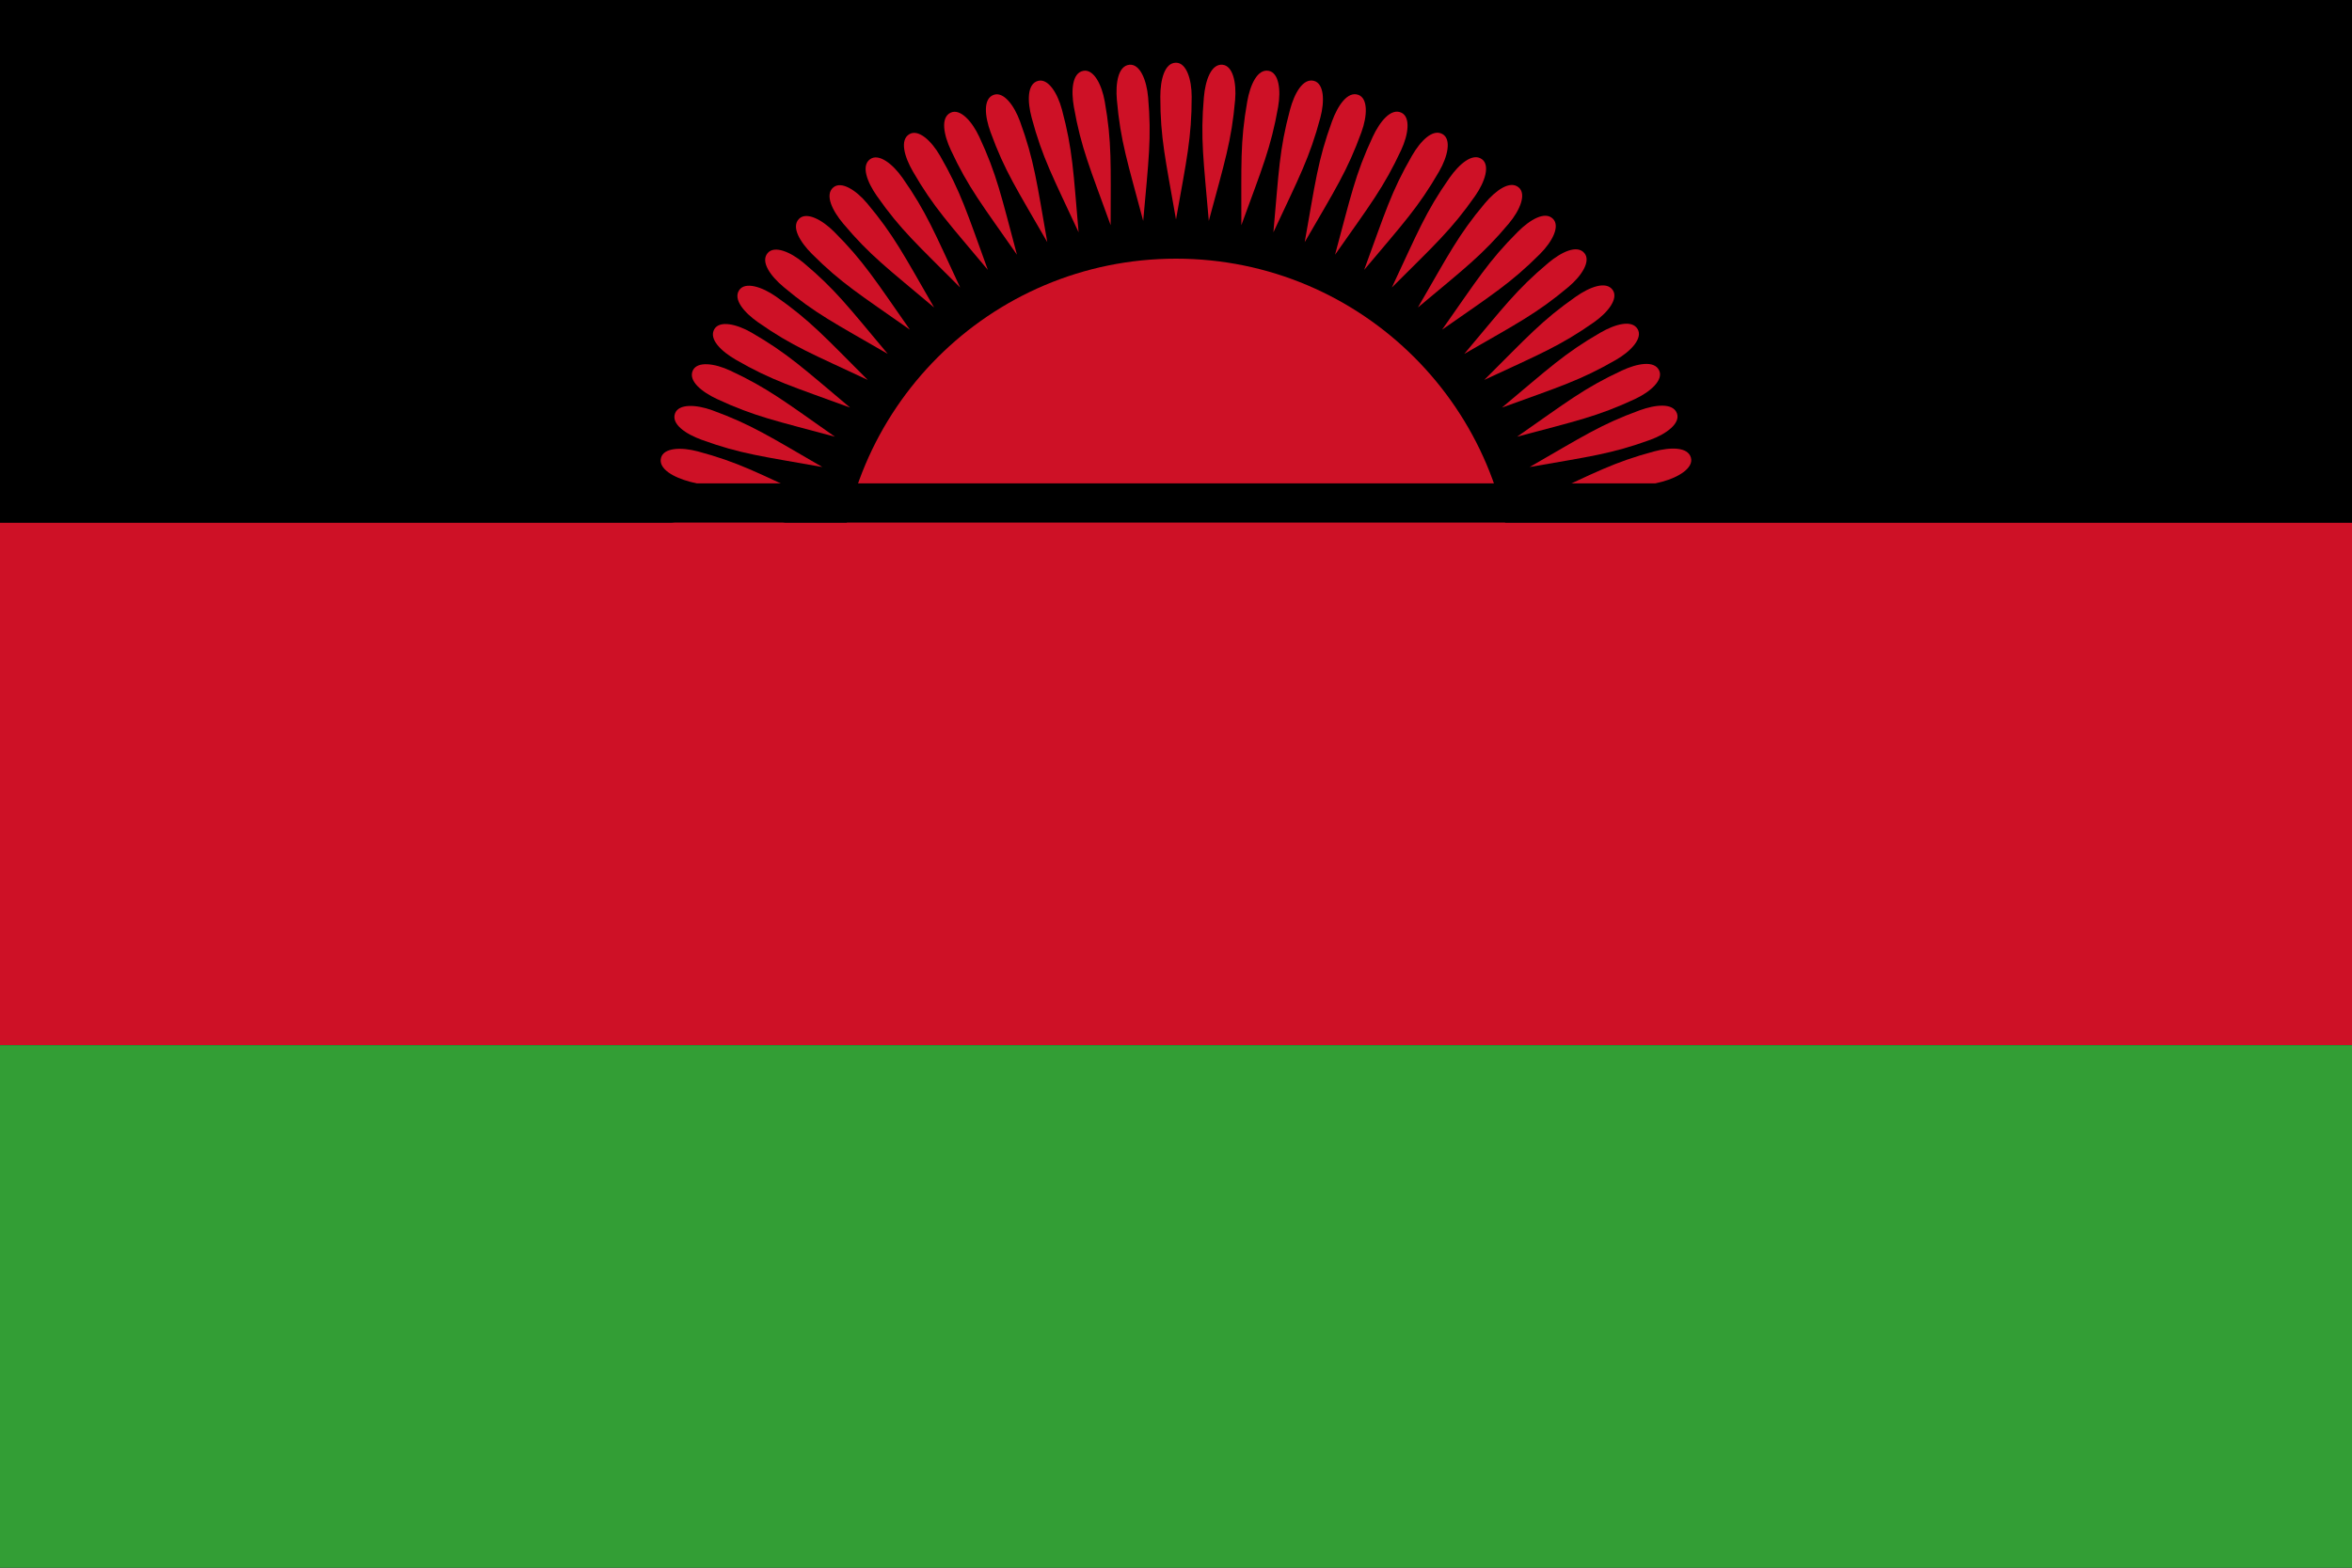
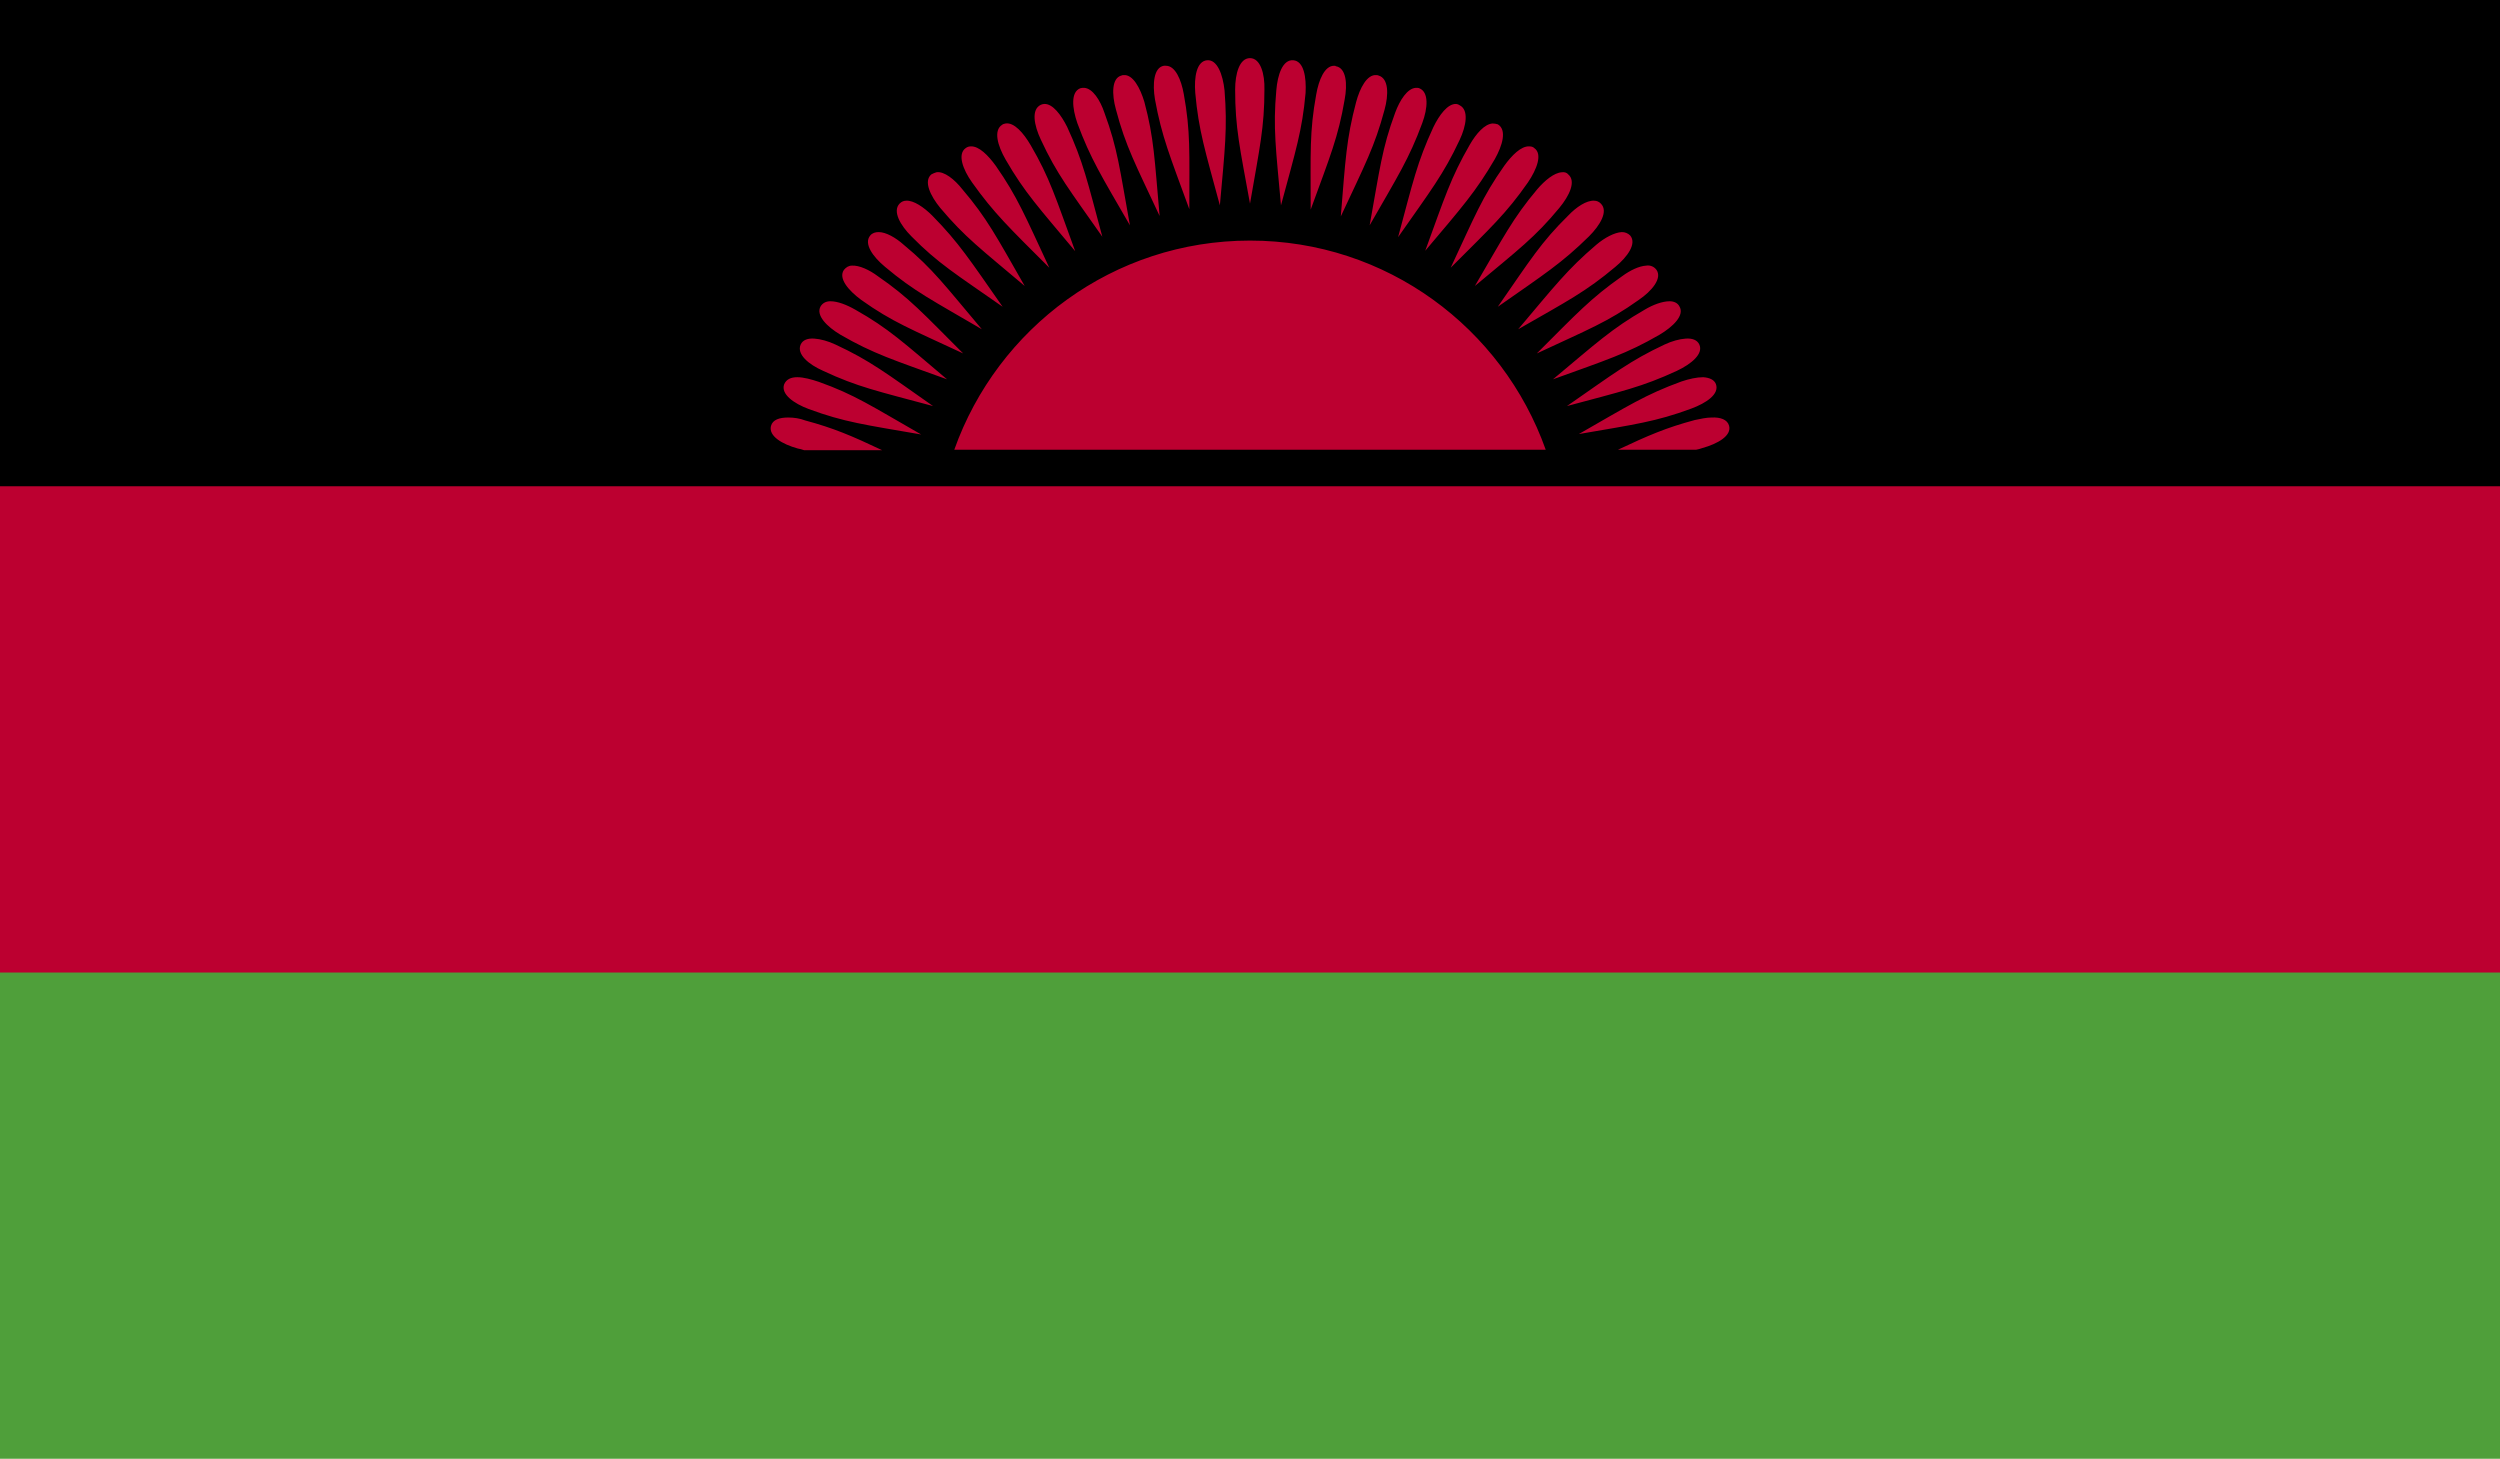
- <svg xmlns="http://www.w3.org/2000/svg" xmlns:xlink="http://www.w3.org/1999/xlink" viewBox="-225 -114 450 300">
-   <rect x="-225" y="-114" width="450" height="300" />
-   <g fill="#CE1126">
-     <circle r="64.5" />
-     <rect x="-225" y="-14" width="450" height="100" />
-     <g id="r16">
-       <g id="r8">
-         <g id="r4">
-           <g id="r2">
-             <path id="r" d="M0-102c-2.2,0-3,3.3-3,6.5 0,8 1,12 3,23.5 2.04-11.5 3-15.6 3-23.5 0-3.3-1-6.5-3-6.5" />
-             <use transform="rotate(5)" xlink:href="#r" />
-           </g>
-           <use transform="rotate(10)" xlink:href="#r2" />
-         </g>
-         <use transform="rotate(20)" xlink:href="#r4" />
-       </g>
-       <use transform="rotate(40)" xlink:href="#r8" />
-     </g>
-     <use transform="rotate(-80)" xlink:href="#r16" />
-   </g>
-   <rect x="-225" y="-21.5" width="450" height="7.5" />
-   <rect x="-225" y="86" width="450" height="100" fill="#339E35" />
+ <svg xmlns="http://www.w3.org/2000/svg" viewBox="0 0 58.92 34.37">
+   <path d="M0 0h58.92v17.19H0z" />
+   <path fill="#4f9f3a" d="M0 17.19h58.92v17.19H0z" />
+   <path fill="#bc0030" d="M0 11.46h58.92v11.46H0zM29.46 5.67c-3.22 0-5.95 2.06-6.97 4.93h13.94c-1.02-2.87-3.75-4.93-6.97-4.93M29.46 1.37c-.25 0-.35.37-.35.74 0 .9.11 1.37.35 2.69.23-1.33.34-1.8.34-2.69.01-.36-.09-.74-.34-.74m-1.01.05c-.25.02-.31.4-.28.77.08.89.23 1.35.58 2.65.12-1.34.18-1.82.11-2.71-.04-.37-.17-.73-.41-.71m2.03 0c-.25-.02-.37.34-.4.71-.08.89-.01 1.37.11 2.71.35-1.3.5-1.76.58-2.65.02-.37-.04-.75-.29-.77m-3 .13h-.05c-.24.04-.27.43-.21.79.16.88.35 1.33.81 2.59 0-1.35.03-1.83-.13-2.71-.06-.34-.2-.67-.42-.67m3.96 0c-.22 0-.36.33-.42.68-.16.88-.13 1.36-.13 2.71.46-1.26.65-1.71.8-2.59.07-.37.04-.75-.21-.79 0-.01-.02-.01-.04-.01m-4.96.22c-.01 0-.03 0-.05.01-.23.06-.23.44-.13.8.23.87.46 1.29 1.03 2.51-.12-1.34-.13-1.83-.36-2.69-.1-.33-.27-.65-.49-.63m5.96 0c-.22-.02-.39.3-.48.64-.23.87-.25 1.35-.36 2.69.57-1.22.8-1.65 1.03-2.51.1-.36.1-.74-.14-.81-.02-.01-.04-.01-.05-.01m-6.89.3c-.03 0-.06 0-.09.01-.23.09-.19.47-.07.82.31.84.57 1.25 1.24 2.41-.24-1.33-.29-1.81-.6-2.65-.1-.3-.28-.58-.48-.59m7.82 0c-.2.01-.38.29-.49.59-.31.84-.36 1.32-.6 2.65.67-1.17.93-1.57 1.24-2.41.13-.35.16-.73-.07-.82-.02-.01-.05-.01-.08-.01m-8.76.38c-.03 0-.05.01-.08.02-.23.11-.16.48 0 .82.38.82.68 1.19 1.45 2.29-.35-1.3-.45-1.77-.83-2.59-.14-.28-.34-.55-.54-.54m9.71 0c-.2-.01-.4.26-.54.55-.38.82-.48 1.29-.83 2.59.77-1.1 1.07-1.48 1.45-2.29.16-.34.22-.71 0-.82a.16.16 0 0 0-.08-.03m-10.62.46c-.03.01-.06.01-.08.03-.21.13-.11.49.08.82.45.78.78 1.13 1.64 2.16-.46-1.26-.6-1.73-1.05-2.5-.17-.29-.39-.54-.59-.51m11.48 0c-.19.01-.39.24-.54.5-.45.78-.59 1.24-1.05 2.5.87-1.03 1.19-1.39 1.64-2.16.18-.32.29-.69.07-.82a.43.43 0 0 0-.12-.02m-12.3.54c-.04 0-.08.01-.12.04-.2.14-.07.5.15.81.52.73.87 1.06 1.82 2.01-.57-1.22-.75-1.67-1.26-2.4-.18-.25-.4-.47-.59-.46m13.16 0c-.19-.01-.41.21-.59.46-.52.74-.69 1.18-1.26 2.4.95-.95 1.31-1.28 1.82-2.01.21-.31.35-.67.15-.81-.03-.03-.07-.04-.12-.04m-13.97.61c-.04.01-.08.03-.12.05-.19.16-.02.51.21.79.58.69.96.97 1.99 1.84-.67-1.17-.89-1.6-1.47-2.28-.18-.23-.43-.43-.61-.4m14.74 0c-.18.01-.4.19-.58.4-.58.69-.79 1.12-1.47 2.28 1.03-.86 1.42-1.15 1.99-1.84.24-.29.4-.63.21-.79-.03-.04-.09-.06-.15-.05m-15.45.67c-.06 0-.11.02-.16.07-.17.18.02.51.28.77.63.64 1.05.89 2.15 1.66-.77-1.1-1.03-1.51-1.66-2.15-.2-.2-.44-.36-.61-.35m16.21 0c-.18-.01-.42.15-.61.35-.64.63-.89 1.04-1.66 2.15 1.1-.77 1.51-1.03 2.15-1.66.26-.26.46-.59.28-.77a.213.213 0 0 0-.16-.07m-16.86.74c-.08 0-.15.02-.2.08-.16.19.06.5.35.74.69.58 1.12.79 2.28 1.47-.87-1.03-1.15-1.42-1.84-1.99-.19-.17-.42-.3-.59-.3m17.51 0c-.17.01-.4.13-.6.3-.68.58-.97.96-1.84 1.99 1.17-.67 1.6-.89 2.29-1.47.29-.24.51-.55.35-.74a.27.27 0 0 0-.2-.08m-18.14.79c-.08 0-.14.04-.19.1-.14.2.11.49.41.71.73.52 1.18.69 2.4 1.26-.95-.95-1.27-1.31-2.01-1.82-.2-.15-.44-.26-.61-.25m18.72 0c-.17.01-.38.11-.57.25-.74.52-1.06.87-2.01 1.82 1.22-.57 1.67-.74 2.4-1.26.31-.21.56-.51.42-.71a.247.247 0 0 0-.24-.1m-19.23.84c-.1 0-.18.04-.23.12-.12.21.15.48.47.67.78.45 1.24.59 2.51 1.05-1.03-.87-1.38-1.2-2.16-1.64-.21-.12-.42-.2-.59-.2m19.78 0c-.17 0-.39.08-.59.2-.78.45-1.13.78-2.16 1.64 1.27-.46 1.73-.6 2.51-1.05.32-.19.6-.46.47-.67-.04-.08-.13-.12-.23-.12m-20.16.88c-.15-.01-.27.03-.32.14-.1.23.19.47.53.62.81.38 1.29.48 2.59.83-1.1-.77-1.48-1.07-2.3-1.45-.17-.08-.35-.13-.5-.14m20.54 0c-.15.01-.33.06-.5.14-.81.38-1.19.68-2.3 1.45 1.3-.35 1.77-.45 2.59-.83.34-.16.63-.4.53-.62-.05-.11-.17-.15-.32-.14m-20.94.91c-.15 0-.26.05-.31.17-.08.23.23.45.58.58.84.31 1.32.37 2.65.6-1.17-.67-1.57-.94-2.41-1.24-.18-.06-.36-.11-.51-.11m21.35 0c-.15 0-.33.04-.51.1-.85.31-1.25.57-2.42 1.24 1.33-.23 1.81-.29 2.65-.6.35-.13.67-.34.58-.58-.04-.1-.15-.15-.3-.16m-21.56.95c-.21 0-.37.05-.41.2-.06.24.27.43.63.53.05.01.1.02.15.04h1.84c-.72-.34-1.14-.52-1.81-.7-.13-.05-.27-.07-.4-.07m21.76 0c-.12 0-.26.03-.4.06-.67.18-1.09.36-1.81.7h1.84c.05-.01.1-.02.15-.04.36-.1.7-.29.63-.53-.04-.14-.2-.2-.41-.19" />
</svg>
